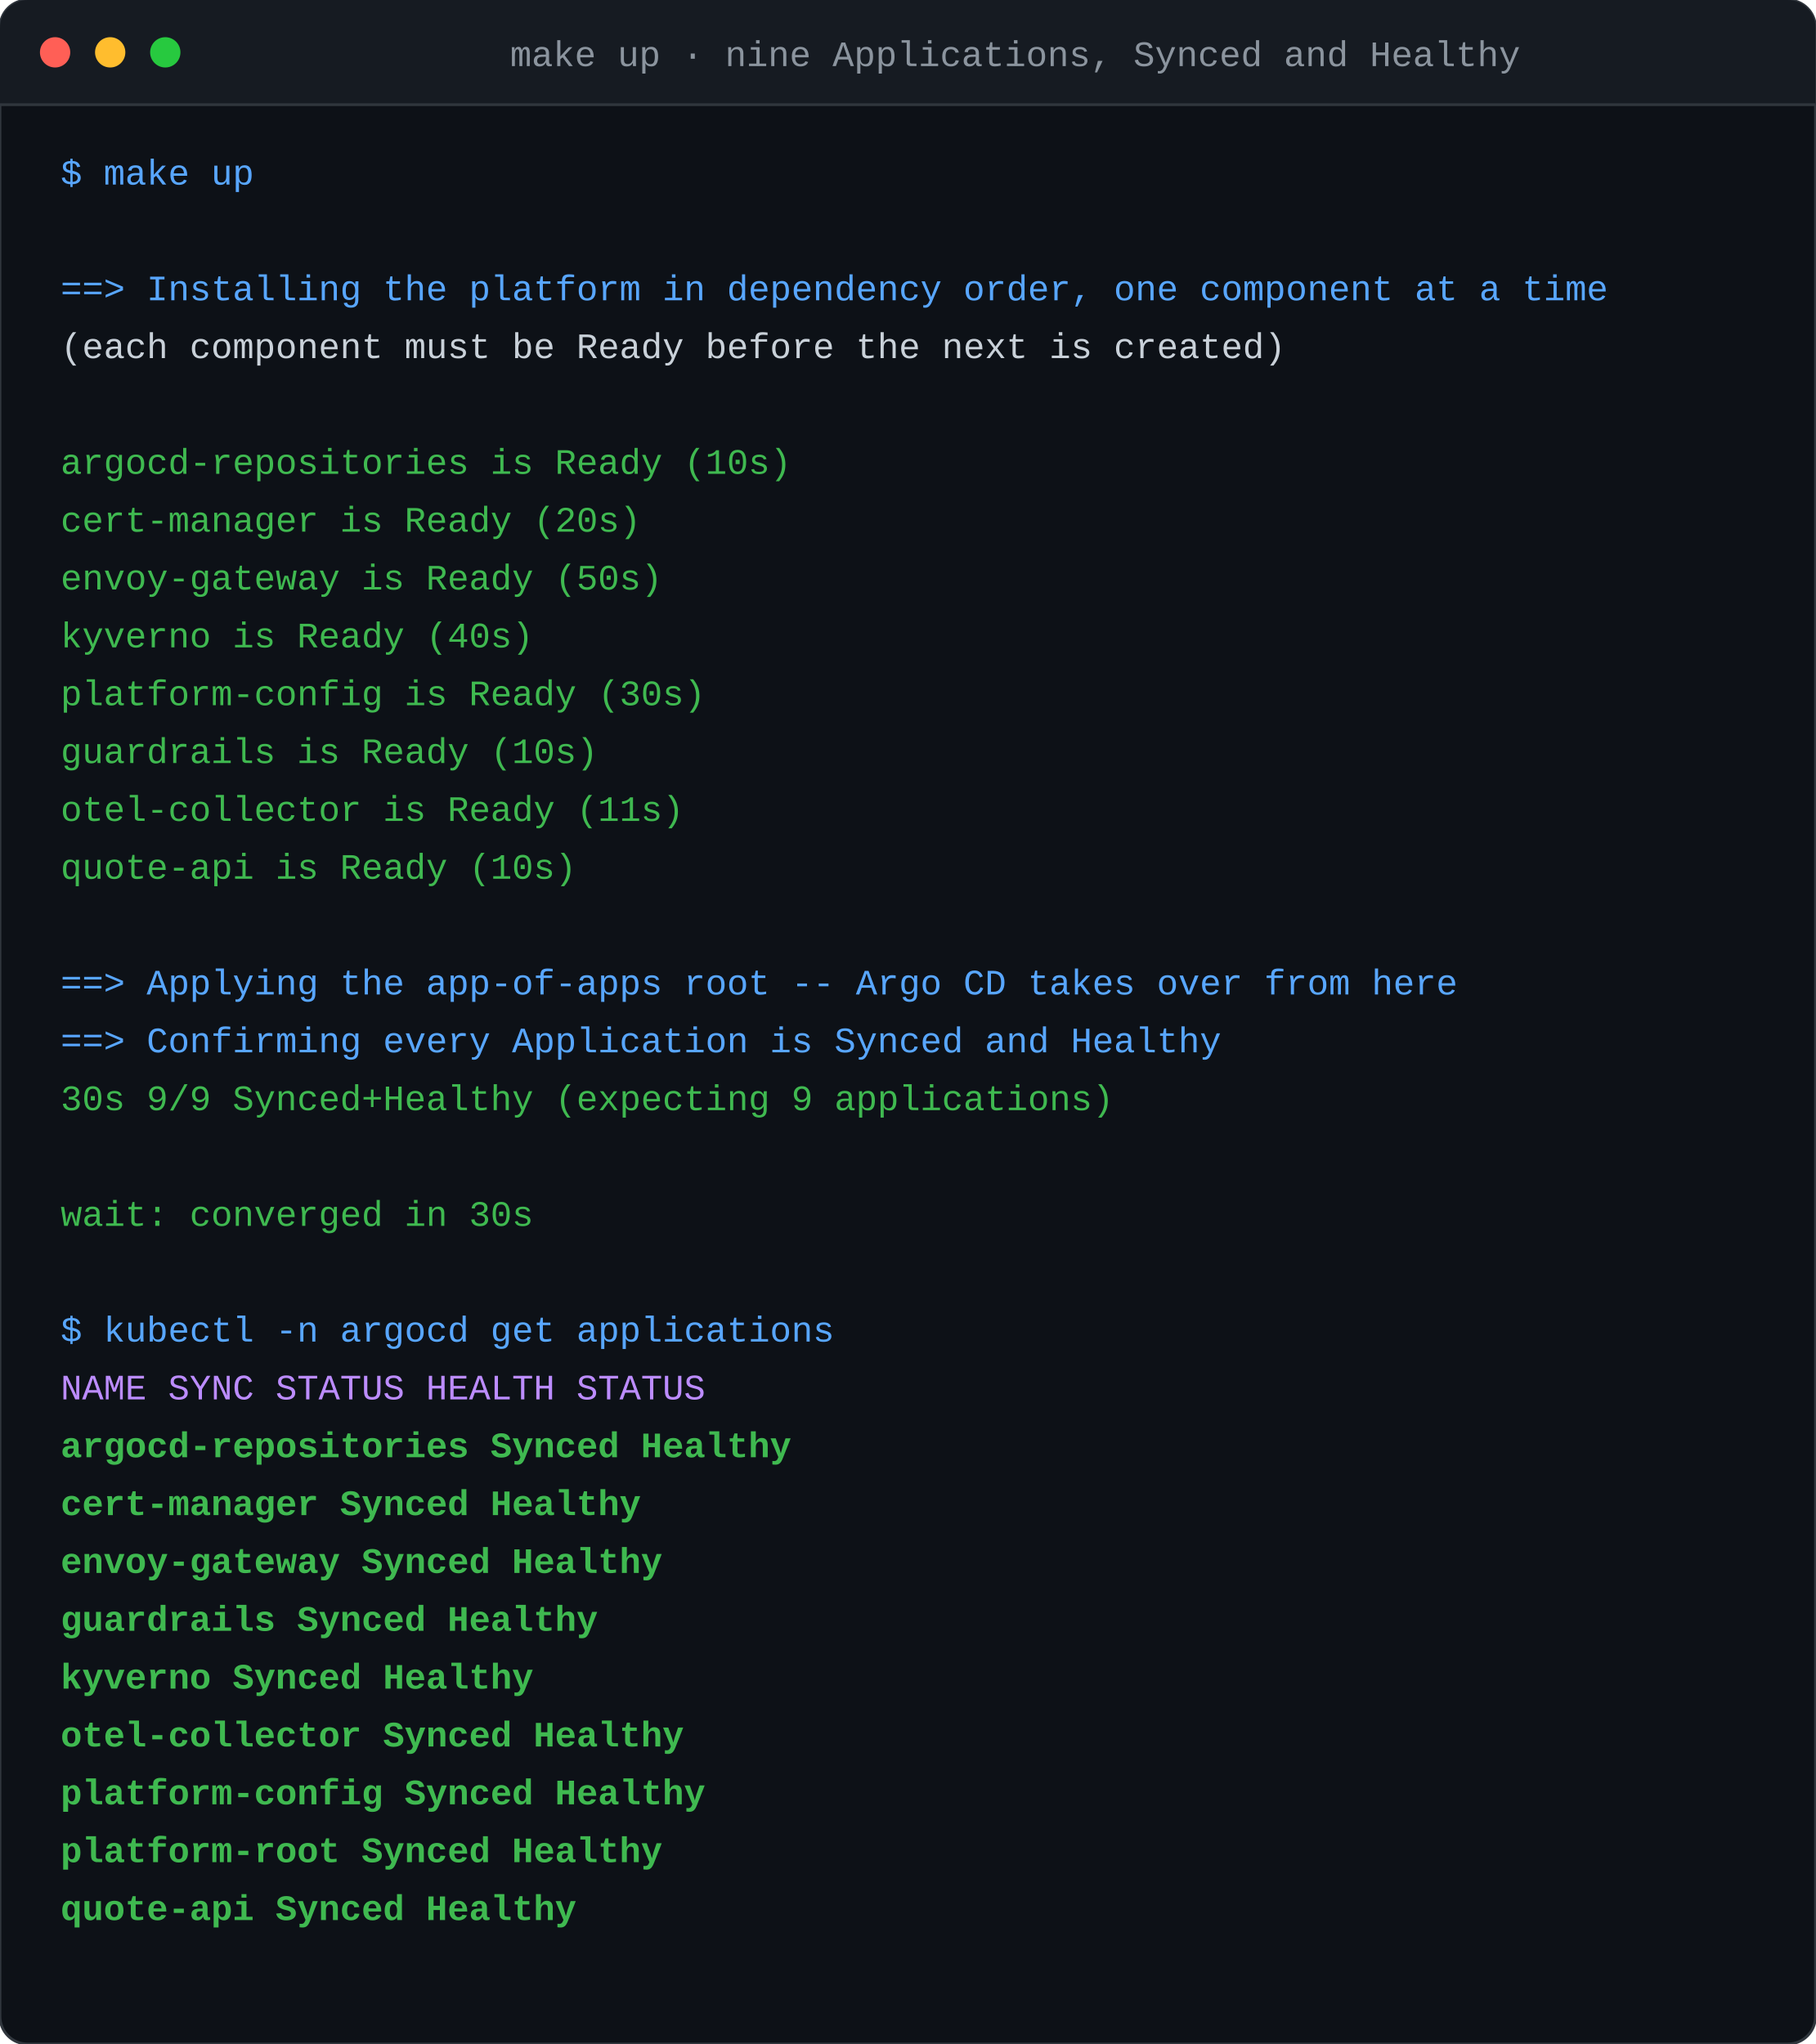
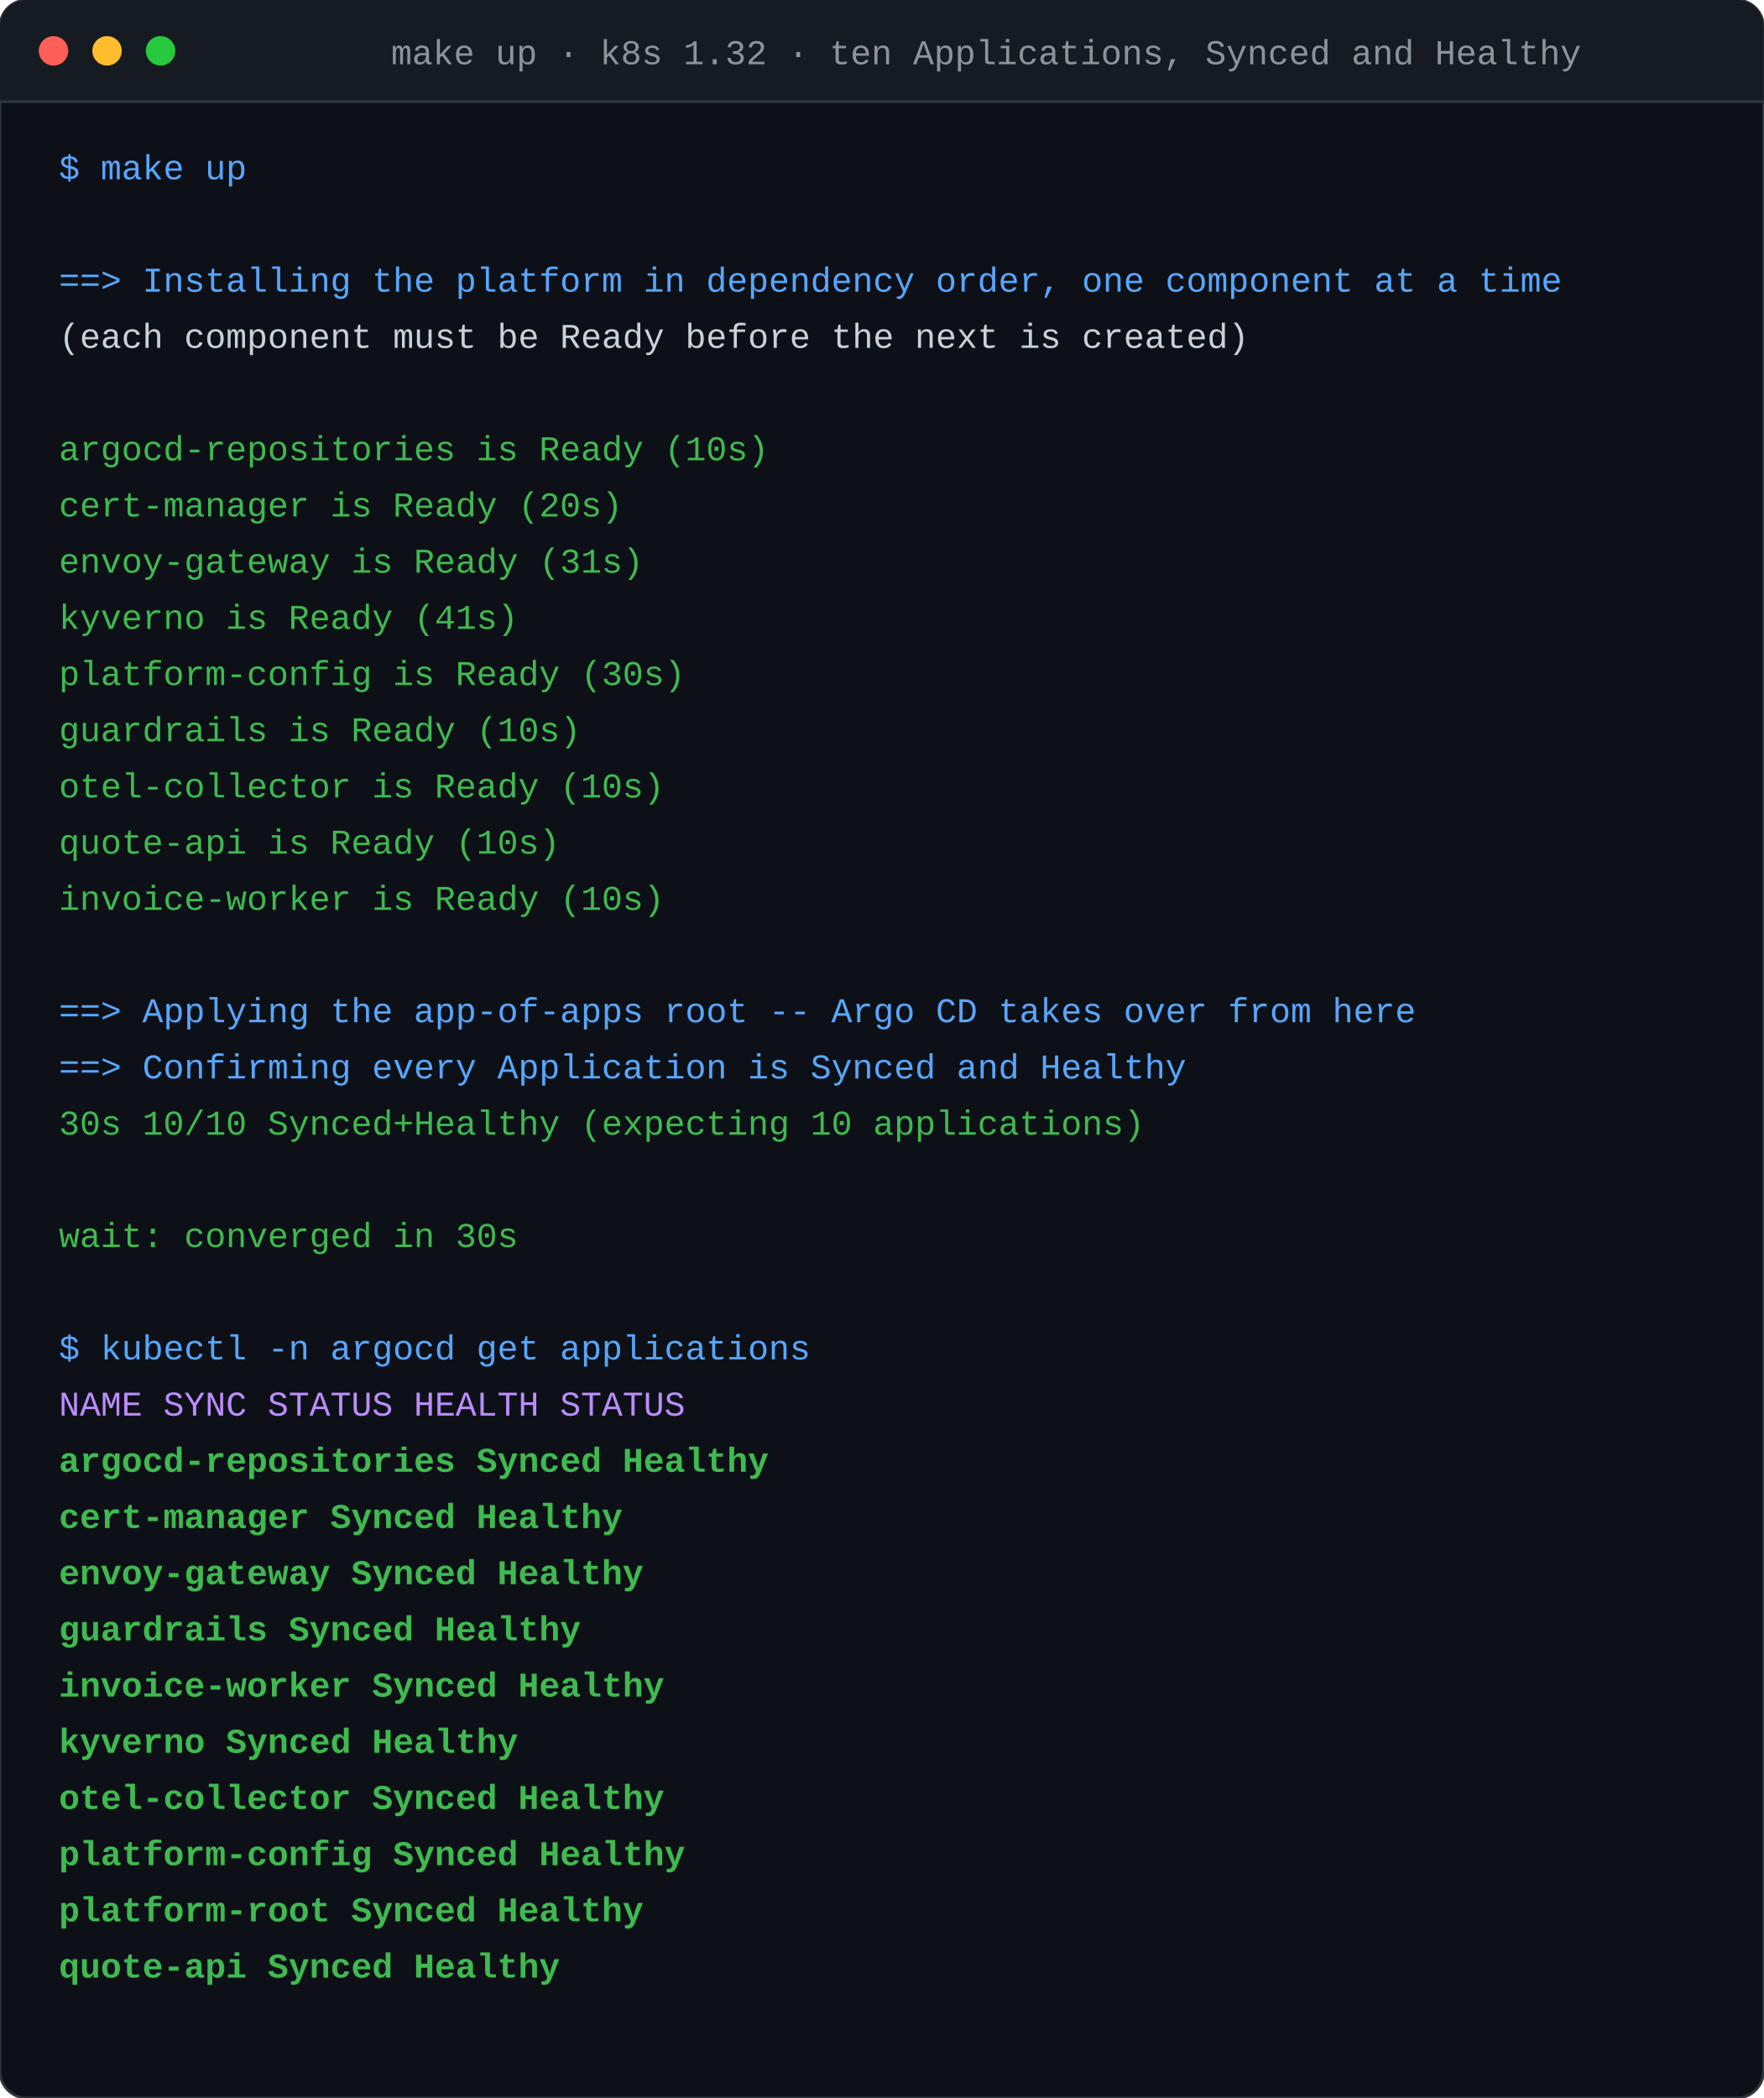
- <svg xmlns="http://www.w3.org/2000/svg" width="659" height="742" viewBox="0 0 659 742" role="img" aria-label="make up · nine Applications, Synced and Healthy">
+ <svg xmlns="http://www.w3.org/2000/svg" width="659" height="784" viewBox="0 0 659 784" role="img" aria-label="make up · k8s 1.32 · ten Applications, Synced and Healthy">
  <style>text{font-family:ui-monospace,SFMono-Regular,"SF Mono",Menlo,Consolas,"Liberation Mono",monospace;font-size:13px;white-space:pre}</style>
-   <rect width="659" height="742" rx="10" fill="#0d1117" stroke="#30363d" />
+   <rect width="659" height="784" rx="10" fill="#0d1117" stroke="#30363d" />
  <path d="M0 10a10 10 0 0 1 10-10h639a10 10 0 0 1 10 10v28H0z" fill="#161b22" />
  <line x1="0" y1="38" x2="659" y2="38" stroke="#30363d" />
  <circle cx="20" cy="19" r="5.5" fill="#ff5f56" />
  <circle cx="40" cy="19" r="5.5" fill="#ffbd2e" />
  <circle cx="60" cy="19" r="5.5" fill="#27c93f" />
-   <text x="368.5" y="24" fill="#8b949e" text-anchor="middle" font-size="12">make up · nine Applications, Synced and Healthy</text>
+   <text x="368.5" y="24" fill="#8b949e" text-anchor="middle" font-size="12">make up · k8s 1.32 · ten Applications, Synced and Healthy</text>
  <text x="22" y="67" fill="#58a6ff">$ make up</text>
  <text x="22" y="109" fill="#58a6ff">==&gt; Installing the platform in dependency order, one component at a time</text>
  <text x="22" y="130" fill="#c9d1d9">    (each component must be Ready before the next is created)</text>
  <text x="22" y="172" fill="#3fb950">  argocd-repositories is Ready (10s)</text>
  <text x="22" y="193" fill="#3fb950">  cert-manager is Ready (20s)</text>
-   <text x="22" y="214" fill="#3fb950">  envoy-gateway is Ready (50s)</text>
-   <text x="22" y="235" fill="#3fb950">  kyverno is Ready (40s)</text>
+   <text x="22" y="214" fill="#3fb950">  envoy-gateway is Ready (31s)</text>
+   <text x="22" y="235" fill="#3fb950">  kyverno is Ready (41s)</text>
  <text x="22" y="256" fill="#3fb950">  platform-config is Ready (30s)</text>
  <text x="22" y="277" fill="#3fb950">  guardrails is Ready (10s)</text>
-   <text x="22" y="298" fill="#3fb950">  otel-collector is Ready (11s)</text>
+   <text x="22" y="298" fill="#3fb950">  otel-collector is Ready (10s)</text>
  <text x="22" y="319" fill="#3fb950">  quote-api is Ready (10s)</text>
-   <text x="22" y="361" fill="#58a6ff">==&gt; Applying the app-of-apps root -- Argo CD takes over from here</text>
-   <text x="22" y="382" fill="#58a6ff">==&gt; Confirming every Application is Synced and Healthy</text>
-   <text x="22" y="403" fill="#3fb950">   30s  9/9 Synced+Healthy (expecting 9 applications)</text>
-   <text x="22" y="445" fill="#3fb950">wait: converged in 30s</text>
-   <text x="22" y="487" fill="#58a6ff">$ kubectl -n argocd get applications</text>
-   <text x="22" y="508" fill="#bc8cff">NAME                  SYNC STATUS   HEALTH STATUS</text>
-   <text x="22" y="529" fill="#3fb950" font-weight="600">argocd-repositories   Synced        Healthy</text>
-   <text x="22" y="550" fill="#3fb950" font-weight="600">cert-manager          Synced        Healthy</text>
-   <text x="22" y="571" fill="#3fb950" font-weight="600">envoy-gateway         Synced        Healthy</text>
-   <text x="22" y="592" fill="#3fb950" font-weight="600">guardrails            Synced        Healthy</text>
-   <text x="22" y="613" fill="#3fb950" font-weight="600">kyverno               Synced        Healthy</text>
-   <text x="22" y="634" fill="#3fb950" font-weight="600">otel-collector        Synced        Healthy</text>
-   <text x="22" y="655" fill="#3fb950" font-weight="600">platform-config       Synced        Healthy</text>
-   <text x="22" y="676" fill="#3fb950" font-weight="600">platform-root         Synced        Healthy</text>
-   <text x="22" y="697" fill="#3fb950" font-weight="600">quote-api             Synced        Healthy</text>
+   <text x="22" y="340" fill="#3fb950">  invoice-worker is Ready (10s)</text>
+   <text x="22" y="382" fill="#58a6ff">==&gt; Applying the app-of-apps root -- Argo CD takes over from here</text>
+   <text x="22" y="403" fill="#58a6ff">==&gt; Confirming every Application is Synced and Healthy</text>
+   <text x="22" y="424" fill="#3fb950">   30s  10/10 Synced+Healthy (expecting 10 applications)</text>
+   <text x="22" y="466" fill="#3fb950">wait: converged in 30s</text>
+   <text x="22" y="508" fill="#58a6ff">$ kubectl -n argocd get applications</text>
+   <text x="22" y="529" fill="#bc8cff">NAME                  SYNC STATUS   HEALTH STATUS</text>
+   <text x="22" y="550" fill="#3fb950" font-weight="600">argocd-repositories   Synced        Healthy</text>
+   <text x="22" y="571" fill="#3fb950" font-weight="600">cert-manager          Synced        Healthy</text>
+   <text x="22" y="592" fill="#3fb950" font-weight="600">envoy-gateway         Synced        Healthy</text>
+   <text x="22" y="613" fill="#3fb950" font-weight="600">guardrails            Synced        Healthy</text>
+   <text x="22" y="634" fill="#3fb950" font-weight="600">invoice-worker        Synced        Healthy</text>
+   <text x="22" y="655" fill="#3fb950" font-weight="600">kyverno               Synced        Healthy</text>
+   <text x="22" y="676" fill="#3fb950" font-weight="600">otel-collector        Synced        Healthy</text>
+   <text x="22" y="697" fill="#3fb950" font-weight="600">platform-config       Synced        Healthy</text>
+   <text x="22" y="718" fill="#3fb950" font-weight="600">platform-root         Synced        Healthy</text>
+   <text x="22" y="739" fill="#3fb950" font-weight="600">quote-api             Synced        Healthy</text>
</svg>
